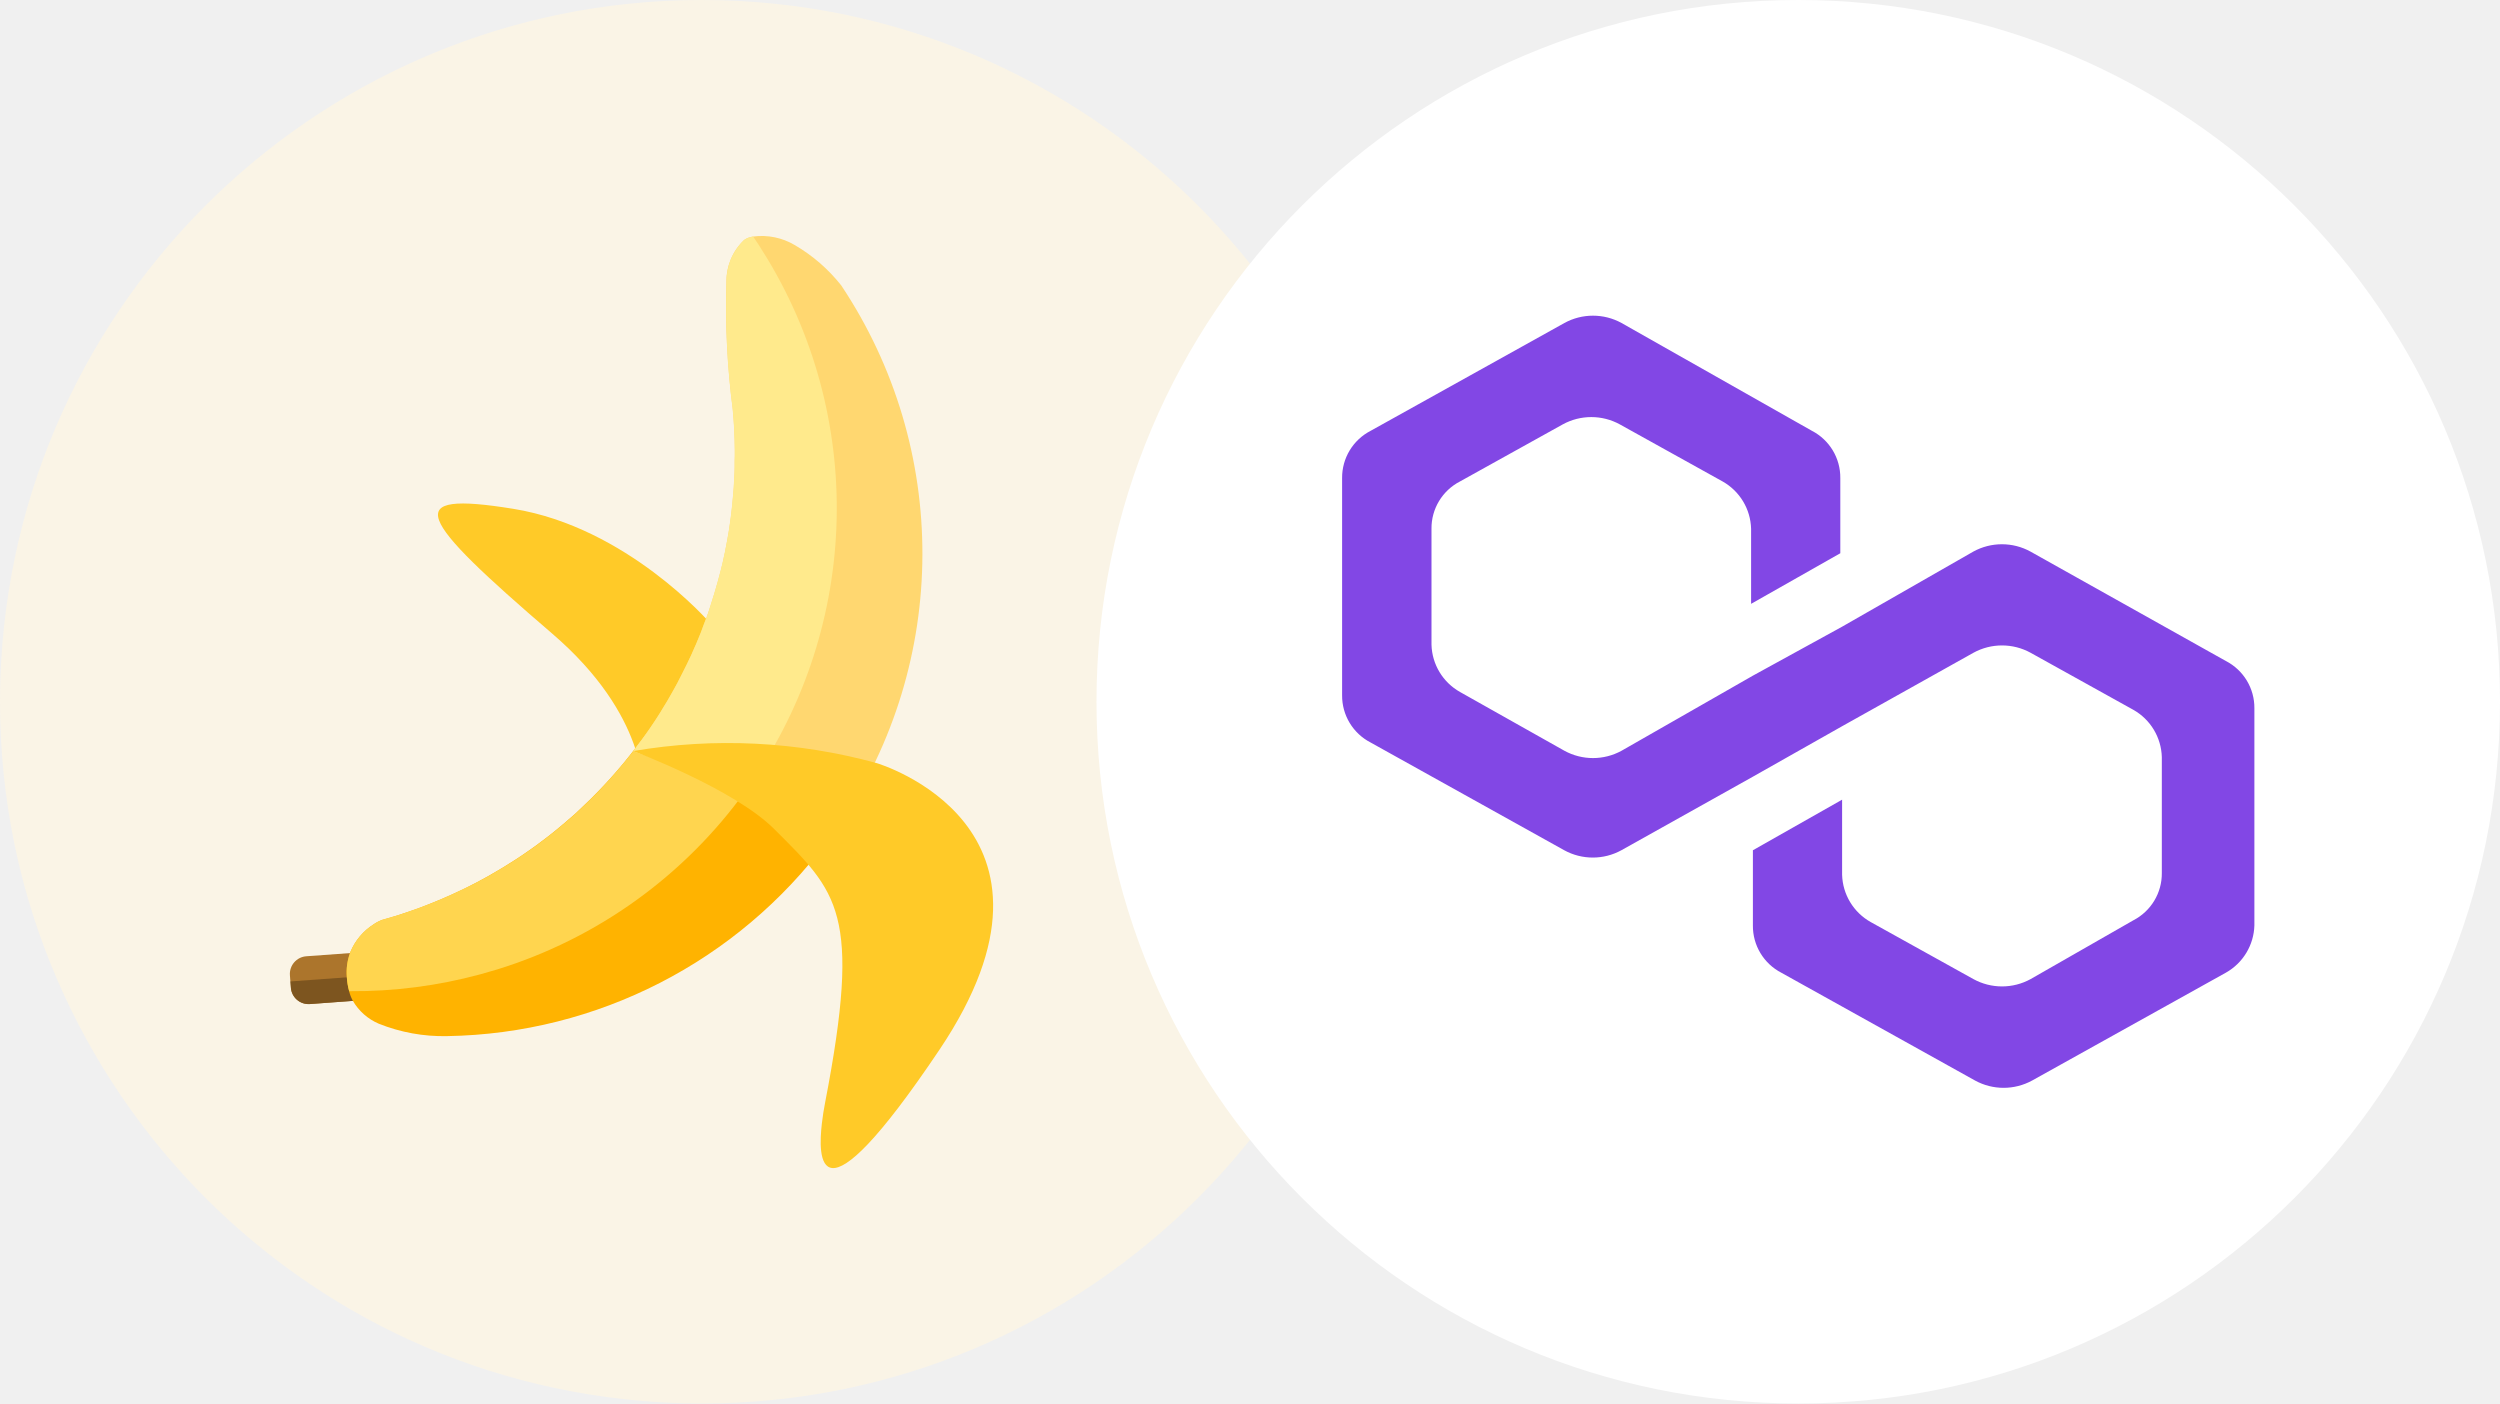
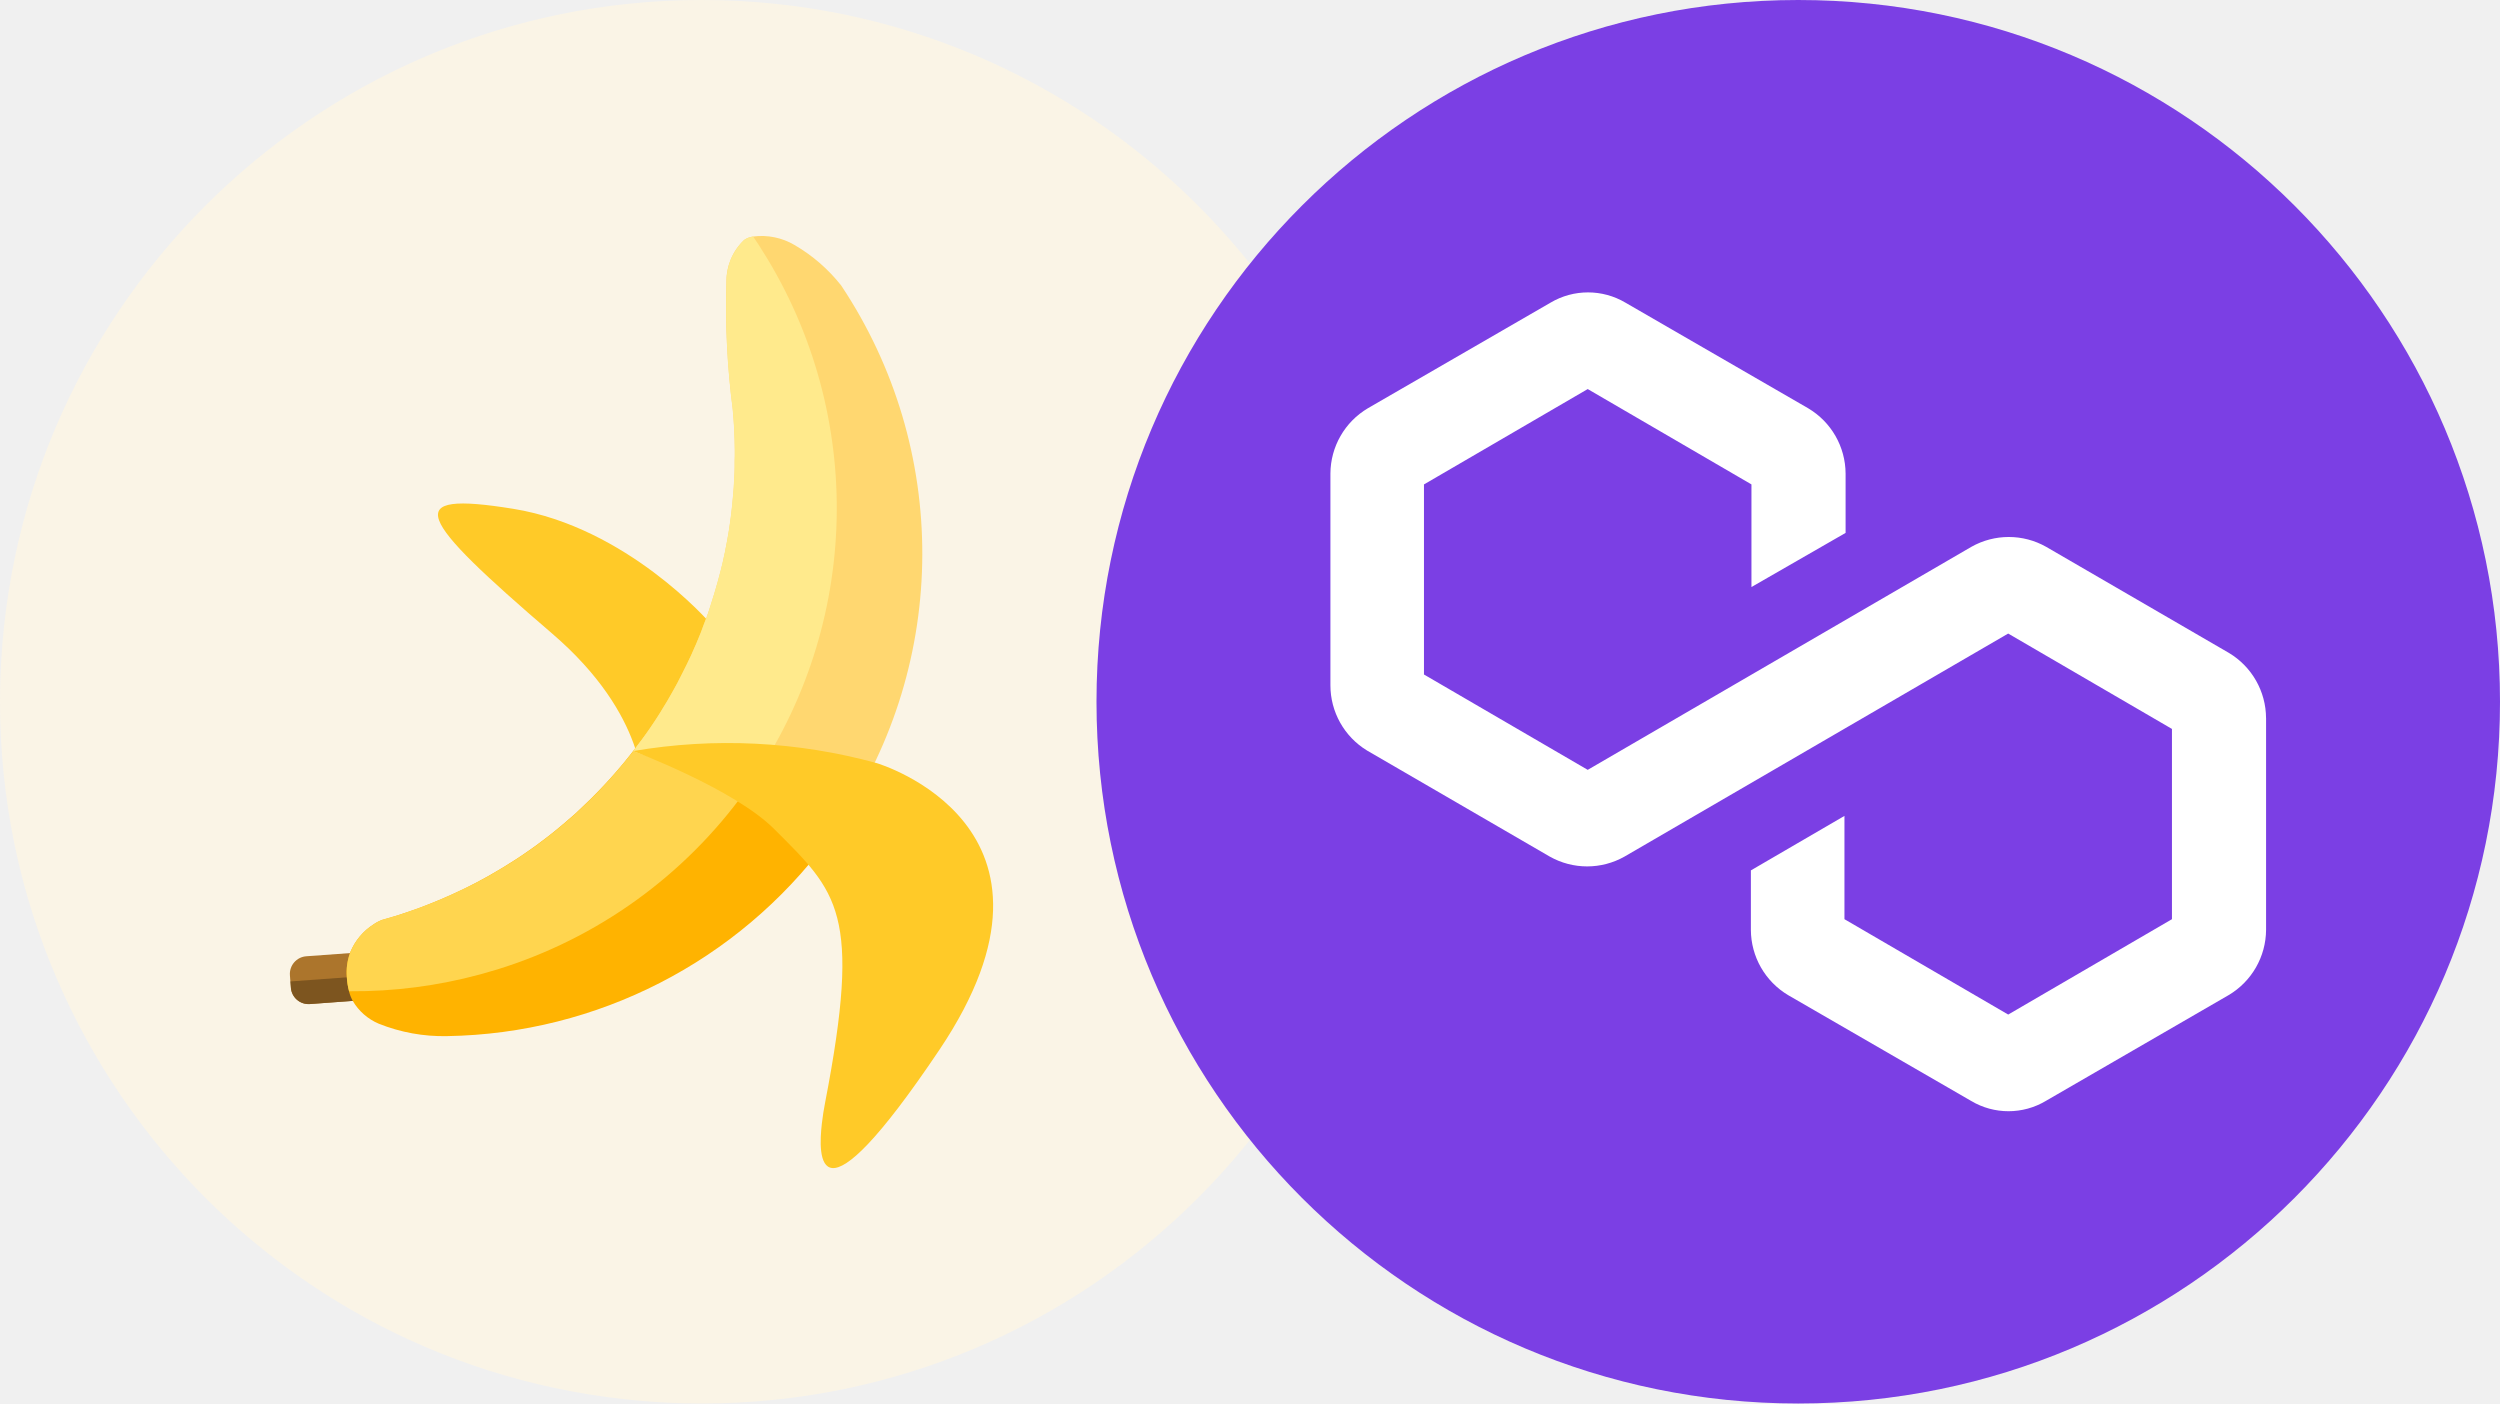
<svg xmlns="http://www.w3.org/2000/svg" width="114" height="64" viewBox="0 0 114 64">
  <defs>
    <style>
      .cls-1 {
        fill: #fff;
      }

      .cls-2 {
        clip-path: url(#clip-path);
      }

      .cls-3 {
+         clip-path: url(#clip-path-2);
+       }
+ 
+       .cls-4 {
        fill: #faf4e6;
      }

-       .cls-4 {
+       .cls-5 {
        fill: #ffca28;
      }

-       .cls-5 {
+       .cls-6 {
        fill: #ac752c;
      }

-       .cls-6 {
+       .cls-7 {
        fill: #7d551f;
      }

-       .cls-7 {
+       .cls-8 {
        fill: #ffb300;
      }

-       .cls-8 {
+       .cls-9 {
        fill: #ffd54f;
      }

-       .cls-9 {
+       .cls-10 {
        fill: #ffd770;
      }

-       .cls-10 {
+       .cls-11 {
        fill: #ffea8c;
      }

-       .cls-11 {
-         clip-path: url(#clip-path-2);
+       .cls-12 {
+         clip-path: url(#clip-path-3);
      }

-       .cls-12 {
-         fill: #8247e5;
+       .cls-13 {
+         fill: #7b3fe4;
      }
    </style>
    <clipPath id="clip-path">
-       <circle id="Ellipse_1933" data-name="Ellipse 1933" class="cls-1" cx="32" cy="32" r="32" transform="translate(-23439 -23193)" />
+       <circle id="Ellipse_5500" data-name="Ellipse 5500" class="cls-1" cx="32" cy="32" r="32" transform="translate(-21640 -20090)" />
    </clipPath>
    <clipPath id="clip-path-2">
-       <circle id="Ellipse_1934" data-name="Ellipse 1934" class="cls-1" cx="32" cy="32" r="32" transform="translate(-23389 -21653)" />
+       <circle id="Ellipse_1807" data-name="Ellipse 1807" class="cls-1" cx="32" cy="32" r="32" transform="translate(-24921 -23674)" />
+     </clipPath>
+     <clipPath id="clip-path-3">
+       <circle id="Ellipse_5501" data-name="Ellipse 5501" class="cls-1" cx="32" cy="32" r="32" transform="translate(-21590 -20090)" />
    </clipPath>
  </defs>
-   <g id="Group_934" data-name="Group 934" transform="translate(23439 23193)">
-     <g id="Mask_Group_256" data-name="Mask Group 256" class="cls-2">
-       <g id="token" transform="translate(-23445.59 -23199.59)">
-         <path id="Path_20858" data-name="Path 20858" class="cls-3" d="M70.59,38.59a32,32,0,0,1-32,32c-.923,0-1.839-.041-2.745-.119A32,32,0,1,1,70.59,38.59Z" />
-         <path id="Path_20859" data-name="Path 20859" class="cls-4" d="M35.894,42.639s.241-3.407-4.118-7.151C25.545,30.136,24.83,28.955,30,29.793s8.927,5.164,8.927,5.164" />
-         <path id="Path_20860" data-name="Path 20860" class="cls-5" d="M25.016,52.058l-.159-2.176-4.3.314a.808.808,0,0,0-.747.865l.041.567a.808.808,0,0,0,.865.746Z" />
-         <path id="Path_20861" data-name="Path 20861" class="cls-6" d="M25.016,52.058l-.079-1.088-5.1.373.021.286a.808.808,0,0,0,.865.746Z" />
-         <path id="Path_20862" data-name="Path 20862" class="cls-7" d="M44.005,44.615a11.958,11.958,0,0,0-2.553-2.045c-.91-.561-1.893-1.006-2.853-1.475a10.426,10.426,0,0,0-2.541-1.066c-.042.059-.083.12-.126.179s-.089.118-.131.177c-.094.134-.2.268-.3.4-.014.016-.024.035-.038.051-.043.056-.086.113-.131.169s-.1.118-.143.177c-.1.131-.209.26-.318.386q-.482.572-1.012,1.116c-.059.062-.118.121-.177.179-.094.1-.19.193-.289.286-.071.071-.139.136-.209.2s-.139.131-.209.2c-.013.013-.032.029-.045.043-.107.1-.214.2-.327.292-.027.021-.051.045-.078.066a1.621,1.621,0,0,1-.131.115l-.134.113c-.112.094-.222.19-.337.281-.158.131-.324.259-.49.385-.131.1-.265.2-.4.3l-.075.054c-.112.08-.222.158-.334.235l-.011.008c-.179.126-.364.249-.551.369q-.575.373-1.181.715a20.606,20.606,0,0,1-2.264,1.106c-.332.143-.669.273-1.012.4H25.6c-.172.061-.345.123-.52.182-.152.051-.305.1-.46.149-.209.064-.417.124-.626.182h0s-.059.024-.155.071c-.027.016-.059.034-.094.051-.016.011-.032.021-.051.032s-.035.024-.054.035a2.727,2.727,0,0,0-1.072,1.268c-.006.016-.014.032-.019.051a2.6,2.6,0,0,0-.143,1.106,3.158,3.158,0,0,0,.105.634h0v.005a1.833,1.833,0,0,0,.168.429,2.5,2.5,0,0,0,1.181,1.044,7.91,7.91,0,0,0,3.121.567,22.052,22.052,0,0,0,17.324-8.879C44.209,44.841,44.11,44.729,44.005,44.615Z" />
-         <path id="Path_20863" data-name="Path 20863" class="cls-8" d="M38.6,41.1a10.426,10.426,0,0,0-2.541-1.066c-.042.059-.083.12-.126.179s-.089.118-.131.177-.089.118-.134.177-.11.149-.166.224c-.014.016-.024.035-.038.051-.043.056-.086.113-.131.169s-.1.118-.143.177-.1.118-.149.179-.113.143-.169.207c-.1.117-.2.231-.3.346-.019.021-.037.043-.056.064-.049.054-.1.109-.143.163-.107.118-.214.235-.327.35-.061.064-.119.13-.182.193l-.177.179c-.1.1-.193.19-.289.286-.071.067-.139.134-.209.2s-.139.131-.209.2c-.013.013-.032.029-.045.043-.107.1-.214.2-.327.292-.027.021-.051.045-.078.066l-.131.115-.134.113c-.112.094-.222.19-.337.281s-.206.161-.307.241c-.059.048-.121.1-.182.143-.131.1-.265.2-.4.3l-.075.054c-.112.08-.222.158-.334.235l-.011.008c-.088.061-.177.118-.267.177s-.19.128-.286.192c-.136.089-.276.172-.412.257l-.225.134c-.179.11-.361.214-.543.321-.126.067-.246.134-.369.2-.187.1-.372.2-.557.286l-.382.184c-.19.091-.385.182-.584.268-.126.054-.246.109-.372.163-.219.091-.439.179-.661.262l-.254.1c-.032.014-.067.024-.1.037H25.6c-.172.061-.345.123-.52.182-.152.051-.307.1-.46.149-.209.064-.417.124-.626.182h0s-.059.024-.155.071c-.027.016-.059.034-.094.051-.016.011-.032.021-.051.032s-.035.024-.054.035a2.727,2.727,0,0,0-1.072,1.268c-.006.016-.014.032-.019.051a2.6,2.6,0,0,0-.143,1.106,3.158,3.158,0,0,0,.105.634h.037a22.094,22.094,0,0,0,5.939-.768q.393-.107.786-.227a21.924,21.924,0,0,0,11.316-8.143c.1-.133.187-.27.279-.405C40.128,41.824,39.357,41.466,38.6,41.1Z" />
-         <path id="Path_20864" data-name="Path 20864" class="cls-9" d="M44.879,44.148l-4.288-1.509-5.125-1.8c.014-.016.024-.034.038-.051.056-.075.112-.15.166-.224.045-.059.088-.118.134-.177s.089-.117.131-.177c.113-.152.222-.307.329-.465.071-.1.136-.207.207-.308.134-.206.267-.412.39-.624.046-.071.089-.143.131-.214.014-.021.026-.042.04-.066.071-.129.143-.254.219-.383s.15-.273.225-.407c.083-.158.163-.319.243-.477.067-.134.134-.267.2-.4s.136-.289.206-.434c.021-.048.043-.094.061-.139.043-.1.086-.192.126-.286a.086.086,0,0,0,.011-.021c.059-.143.121-.281.177-.429.014-.032.029-.064.04-.1l.032-.08c.038-.1.071-.2.11-.3.032-.081.064-.164.094-.244s.061-.164.091-.247l.021-.061c.016-.051.035-.1.051-.155s.035-.1.051-.161c.115-.35.222-.7.321-1.057.048-.179.1-.357.143-.535.067-.257.126-.514.179-.776l.019-.08a.5.5,0,0,1,.011-.064c.061-.3.115-.605.166-.908.016-.1.032-.206.045-.308s.027-.2.043-.307c.016-.121.03-.241.043-.364.009-.071.016-.147.024-.222.016-.131.026-.265.037-.4s.021-.242.03-.362c.013-.214.024-.423.034-.637.006-.107.009-.214.009-.327v-.121a.882.882,0,0,0,0-.123c0-.08,0-.163.006-.244V27.1c0-.311-.014-.618-.029-.929v-.048c-.016-.282-.038-.565-.064-.848v-.011a36.078,36.078,0,0,1-.292-5.819,2.592,2.592,0,0,1,.808-1.914.958.958,0,0,1,.187-.1h.005a1.551,1.551,0,0,1,.214-.056h0a.015.015,0,0,1,.011,0,2.96,2.96,0,0,1,1.882.385,7.533,7.533,0,0,1,2.13,1.847,22.039,22.039,0,0,1-.071,24.551Z" />
-         <path id="Path_20865" data-name="Path 20865" class="cls-10" d="M40.591,42.639A22.024,22.024,0,0,0,41.6,18.418c-.131-.214-.267-.434-.4-.643-.086-.136-.179-.27-.268-.4a1.55,1.55,0,0,0-.214.056h-.005a.958.958,0,0,0-.187.1,2.584,2.584,0,0,0-.808,1.914A36.077,36.077,0,0,0,40,25.266v.011q.04.429.064.848v.048c.016.311.026.618.029.929v.278c0,.08,0,.164-.006.244a.882.882,0,0,1,0,.123v.121c0,.109,0,.219-.009.327-.011.214-.021.429-.034.637-.009.121-.016.241-.03.362s-.024.267-.037.4c-.008.071-.016.147-.024.222-.013.124-.026.244-.043.364-.016.1-.029.206-.043.307s-.029.207-.045.308c-.051.3-.1.607-.166.908,0,.021-.009.043-.011.064l-.019.08c-.053.262-.112.519-.179.776-.046.179-.094.357-.143.535-.1.357-.206.707-.321,1.057-.016.056-.032.107-.051.161s-.034.1-.051.155l-.021.061c-.029.083-.059.164-.091.247s-.061.163-.094.244c-.038.1-.071.2-.11.3l-.032.08c-.011.032-.026.064-.04.1-.056.143-.118.286-.177.429a.075.075,0,0,1-.011.021c-.04.1-.083.192-.126.286-.019.046-.04.091-.061.139-.071.143-.136.292-.206.434s-.131.267-.2.4c-.08.158-.16.319-.243.477-.071.134-.15.268-.225.407s-.147.254-.219.383c-.014.024-.026.046-.04.066-.043.071-.086.143-.131.214-.123.214-.257.418-.39.624-.071.1-.136.206-.207.308-.107.158-.214.313-.329.465-.042.059-.088.118-.131.177s-.089.118-.134.177-.11.149-.166.224c-.014.016-.024.035-.038.051Z" />
-         <path id="Path_20866" data-name="Path 20866" class="cls-4" d="M35.463,40.838S40.073,42.567,41.9,44.4c2.884,2.885,3.992,3.771,2.316,12.461-.061.317-.113.636-.149.957-.163,1.445-.322,5.106,5.367-3.368,6.842-10.194-2.863-13.061-2.863-13.061A25.622,25.622,0,0,0,35.463,40.838Z" />
+   <g id="Group_19996" data-name="Group 19996" transform="translate(21640 20090)">
+     <g id="Mask_Group_703" data-name="Mask Group 703" class="cls-2">
+       <g id="Mask_Group_1" data-name="Mask Group 1" class="cls-3" transform="translate(3281 3584)">
+         <g id="token" transform="translate(-24927.59 -23680.59)">
+           <path id="Path_1" data-name="Path 1" class="cls-4" d="M70.59,38.59a32,32,0,0,1-32,32q-1.385,0-2.745-.119A32,32,0,1,1,70.59,38.59Z" />
+           <path id="Path_2" data-name="Path 2" class="cls-5" d="M35.894,42.639s.241-3.407-4.118-7.151C25.545,30.136,24.83,28.955,30,29.793s8.927,5.164,8.927,5.164" />
+           <path id="Path_3" data-name="Path 3" class="cls-6" d="M25.016,52.058l-.159-2.176-4.3.314a.808.808,0,0,0-.747.865l.041.567a.808.808,0,0,0,.865.746Z" />
+           <path id="Path_4" data-name="Path 4" class="cls-7" d="M25.016,52.058l-.079-1.088-5.1.373.021.286a.808.808,0,0,0,.865.746Z" />
+           <path id="Path_5" data-name="Path 5" class="cls-8" d="M44.005,44.615a11.958,11.958,0,0,0-2.553-2.045c-.91-.561-1.893-1.006-2.853-1.475a10.426,10.426,0,0,0-2.541-1.066c-.042.059-.083.12-.126.179s-.089.118-.131.177c-.094.134-.2.268-.3.4-.014.016-.024.035-.038.051-.043.056-.086.113-.131.169s-.1.118-.143.177c-.1.131-.209.26-.318.386q-.482.572-1.012,1.116c-.059.062-.118.121-.177.179-.094.1-.19.193-.289.286-.071.071-.139.136-.209.2s-.139.131-.209.2c-.013.013-.032.029-.045.043-.107.1-.214.2-.327.292-.027.021-.051.045-.078.066a1.621,1.621,0,0,1-.131.115l-.134.113c-.112.094-.222.19-.337.281-.158.131-.324.259-.49.385-.131.1-.265.2-.4.3l-.075.054c-.112.08-.222.158-.334.235l-.011.008c-.179.126-.364.249-.551.369q-.575.373-1.181.715a20.606,20.606,0,0,1-2.264,1.106c-.332.143-.669.273-1.012.4H25.6c-.172.061-.345.123-.52.182-.152.051-.305.1-.46.149-.209.064-.417.124-.626.182h0s-.059.024-.155.071c-.027.016-.059.034-.094.051l-.051.032c-.019.011-.035.024-.054.035A2.727,2.727,0,0,0,22.568,50a.5.5,0,0,0-.019.051,2.6,2.6,0,0,0-.143,1.106,3.158,3.158,0,0,0,.1.634h0V51.8a1.833,1.833,0,0,0,.168.429A2.5,2.5,0,0,0,23.86,53.27a7.91,7.91,0,0,0,3.121.567,22.052,22.052,0,0,0,17.324-8.879C44.209,44.841,44.11,44.729,44.005,44.615Z" />
+           <path id="Path_6" data-name="Path 6" class="cls-9" d="M38.6,41.1a10.426,10.426,0,0,0-2.541-1.066c-.042.059-.083.12-.126.179s-.089.118-.131.177-.089.118-.134.177-.11.149-.166.224c-.014.016-.024.035-.038.051-.043.056-.086.113-.131.169s-.1.118-.143.177-.1.118-.149.179-.113.143-.169.207c-.1.117-.2.231-.3.346l-.056.064c-.049.054-.1.109-.143.163-.107.118-.214.235-.327.35-.061.064-.119.13-.182.193l-.177.179c-.1.1-.193.19-.289.286l-.209.2c-.07.066-.139.131-.209.2-.013.013-.032.029-.045.043-.107.1-.214.2-.327.292-.027.021-.051.045-.078.066l-.131.115-.134.113c-.112.094-.222.19-.337.281l-.307.241c-.059.048-.121.1-.182.143-.131.1-.265.2-.4.3l-.075.054c-.112.08-.222.158-.334.235l-.011.008c-.088.061-.177.118-.267.177s-.19.128-.286.192c-.136.089-.276.172-.412.257l-.225.134c-.179.11-.361.214-.543.321-.126.067-.246.134-.369.2-.187.1-.372.2-.557.286l-.382.184c-.19.091-.385.182-.584.268-.126.054-.246.109-.372.163-.219.091-.439.179-.661.262l-.254.1c-.032.014-.067.024-.1.037H25.6c-.172.061-.345.123-.52.182-.152.051-.307.1-.46.149-.209.064-.417.124-.626.182h0s-.059.024-.155.071c-.027.016-.059.034-.094.051l-.051.032c-.019.011-.035.024-.054.035A2.727,2.727,0,0,0,22.568,50a.5.5,0,0,0-.019.051,2.6,2.6,0,0,0-.143,1.106,3.158,3.158,0,0,0,.1.634h.037a22.094,22.094,0,0,0,5.939-.768q.393-.107.786-.227A21.924,21.924,0,0,0,40.589,42.65c.1-.133.187-.27.279-.4C40.128,41.824,39.357,41.466,38.6,41.1Z" />
+           <path id="Path_7" data-name="Path 7" class="cls-10" d="M44.879,44.148l-4.288-1.509-5.125-1.8c.014-.016.024-.034.038-.051.056-.075.112-.15.166-.224s.088-.118.134-.177.089-.117.131-.177c.113-.152.222-.307.329-.465.071-.1.136-.207.207-.308.134-.206.267-.412.39-.624.046-.071.089-.143.131-.214.014-.021.026-.042.04-.066.071-.129.143-.254.219-.383s.15-.273.225-.407c.083-.158.163-.319.243-.477l.2-.4c.066-.133.136-.289.206-.434.021-.048.043-.094.061-.139.043-.1.086-.192.126-.286a.086.086,0,0,0,.011-.021c.059-.143.121-.281.177-.429a.906.906,0,0,0,.04-.1l.032-.08c.038-.1.071-.2.11-.3.032-.081.064-.164.094-.244s.061-.164.091-.247l.021-.061c.016-.051.035-.1.051-.155s.035-.1.051-.161c.115-.35.222-.7.321-1.057.048-.179.1-.357.143-.535.067-.257.126-.514.179-.776l.019-.08a.5.5,0,0,1,.011-.064c.061-.3.115-.6.166-.908.016-.1.032-.206.045-.308s.027-.2.043-.307.03-.241.043-.364c.009-.071.016-.147.024-.222.016-.131.026-.265.037-.4s.021-.242.03-.362c.013-.214.024-.423.034-.637.006-.107.009-.214.009-.327v-.121a.881.881,0,0,0,0-.123c0-.08,0-.163.006-.244V27.1c0-.311-.014-.618-.029-.929v-.048c-.016-.282-.038-.565-.064-.848v-.011a36.079,36.079,0,0,1-.292-5.819,2.592,2.592,0,0,1,.808-1.914.958.958,0,0,1,.187-.1h0a1.551,1.551,0,0,1,.214-.056h0a.015.015,0,0,1,.011,0,2.96,2.96,0,0,1,1.882.385,7.533,7.533,0,0,1,2.13,1.847,22.039,22.039,0,0,1-.071,24.551Z" />
+           <path id="Path_8" data-name="Path 8" class="cls-11" d="M40.591,42.639A22.024,22.024,0,0,0,41.6,18.418c-.131-.214-.267-.434-.4-.643-.086-.136-.179-.27-.268-.4a1.55,1.55,0,0,0-.214.056h-.005a.958.958,0,0,0-.187.1,2.584,2.584,0,0,0-.808,1.914A36.077,36.077,0,0,0,40,25.266v.011q.04.429.064.848v.048c.016.311.026.618.029.929v.278c0,.08,0,.164-.006.244a.882.882,0,0,1,0,.123v.121c0,.109,0,.219-.009.327-.011.214-.021.429-.034.637-.009.121-.016.241-.03.362s-.024.267-.037.4c-.008.071-.016.147-.024.222-.013.124-.026.244-.043.364-.016.1-.029.206-.043.307s-.029.207-.045.308c-.051.3-.1.607-.166.908,0,.021-.009.043-.011.064l-.019.08c-.053.262-.112.519-.179.776q-.069.269-.143.535c-.1.357-.206.707-.321,1.057-.016.056-.032.107-.051.161s-.034.1-.051.155l-.021.061c-.029.083-.059.164-.091.247s-.061.163-.094.244c-.038.1-.071.2-.11.3l-.032.08c-.011.032-.026.064-.04.1-.056.143-.118.286-.177.429a.075.075,0,0,1-.011.021c-.04.1-.083.192-.126.286-.019.046-.04.091-.061.139-.071.143-.136.292-.206.434s-.131.267-.2.4c-.08.158-.16.319-.243.477-.071.134-.15.268-.225.407s-.147.254-.219.383c-.014.024-.026.046-.04.066-.043.071-.086.143-.131.214-.123.214-.257.418-.39.624-.071.1-.136.206-.207.308-.107.158-.214.313-.329.465-.042.059-.088.118-.131.177s-.089.118-.134.177-.11.149-.166.224c-.014.016-.024.035-.038.051Z" />
+           <path id="Path_9" data-name="Path 9" class="cls-5" d="M35.463,40.838s4.61,1.729,6.437,3.562c2.884,2.885,3.992,3.771,2.316,12.461-.061.317-.113.636-.149.957-.163,1.445-.322,5.106,5.367-3.368,6.842-10.194-2.863-13.061-2.863-13.061a25.622,25.622,0,0,0-11.108-.551Z" />
+         </g>
      </g>
    </g>
-     <g id="Mask_Group_174" data-name="Mask Group 174" class="cls-11" transform="translate(0 -1540)">
-       <g id="matic-token-inverted-icon" transform="translate(-23389 -21653)">
-         <circle id="Ellipse_2034" data-name="Ellipse 2034" class="cls-1" cx="32" cy="32" r="32" />
-         <path id="Path_19719" data-name="Path 19719" class="cls-12" d="M42.592,25.153a2.708,2.708,0,0,0-2.61,0L34,28.577l-4.068,2.233-5.987,3.423a2.708,2.708,0,0,1-2.61,0l-4.759-2.679a2.554,2.554,0,0,1-1.3-2.158V24.112a2.4,2.4,0,0,1,1.3-2.158l4.682-2.6a2.708,2.708,0,0,1,2.61,0l4.682,2.6a2.554,2.554,0,0,1,1.3,2.158v3.423l4.068-2.307V21.8a2.4,2.4,0,0,0-1.3-2.158l-8.673-4.912a2.708,2.708,0,0,0-2.61,0L12.5,19.646A2.4,2.4,0,0,0,11.2,21.8v9.9a2.4,2.4,0,0,0,1.3,2.158l8.827,4.912a2.708,2.708,0,0,0,2.61,0l5.987-3.349L34,33.116l5.987-3.349a2.708,2.708,0,0,1,2.61,0l4.682,2.6a2.554,2.554,0,0,1,1.3,2.158v5.284a2.4,2.4,0,0,1-1.3,2.158l-4.682,2.679a2.708,2.708,0,0,1-2.61,0l-4.682-2.6A2.554,2.554,0,0,1,34,39.888V36.465l-4.068,2.307V42.2a2.4,2.4,0,0,0,1.3,2.158l8.827,4.912a2.708,2.708,0,0,0,2.61,0L51.5,44.354A2.554,2.554,0,0,0,52.8,42.2V32.3a2.4,2.4,0,0,0-1.3-2.158Z" />
+     <g id="Mask_Group_696" data-name="Mask Group 696" class="cls-12">
+       <g id="Primary_Token" data-name="Primary Token" transform="translate(-21590 -20090)">
+         <circle id="Ellipse_5511" data-name="Ellipse 5511" class="cls-13" cx="32" cy="32" r="32" />
+         <path id="Path_40529" data-name="Path 40529" class="cls-1" d="M53.333,32.747V42.4a3.481,3.481,0,0,1-1.707,2.977L43.293,50.2a3.323,3.323,0,0,1-3.413,0l-8.333-4.817A3.481,3.481,0,0,1,29.84,42.4v-2.71l4.267-2.485v4.71l7.467,4.349,7.467-4.349V33.239L41.573,28.89,24.08,39.059a3.466,3.466,0,0,1-3.413,0l-8.333-4.837a3.482,3.482,0,0,1-1.667-2.974V21.594a3.481,3.481,0,0,1,1.707-2.977L20.706,13.8a3.353,3.353,0,0,1,3.413,0l8.333,4.817a3.481,3.481,0,0,1,1.707,2.977V24.3l-4.293,2.469V22.089L22.4,17.741l-7.467,4.349v8.667L22.4,35.105,39.893,24.936a3.466,3.466,0,0,1,3.413,0l8.333,4.837a3.481,3.481,0,0,1,1.693,2.974Z" />
      </g>
    </g>
  </g>
</svg>
